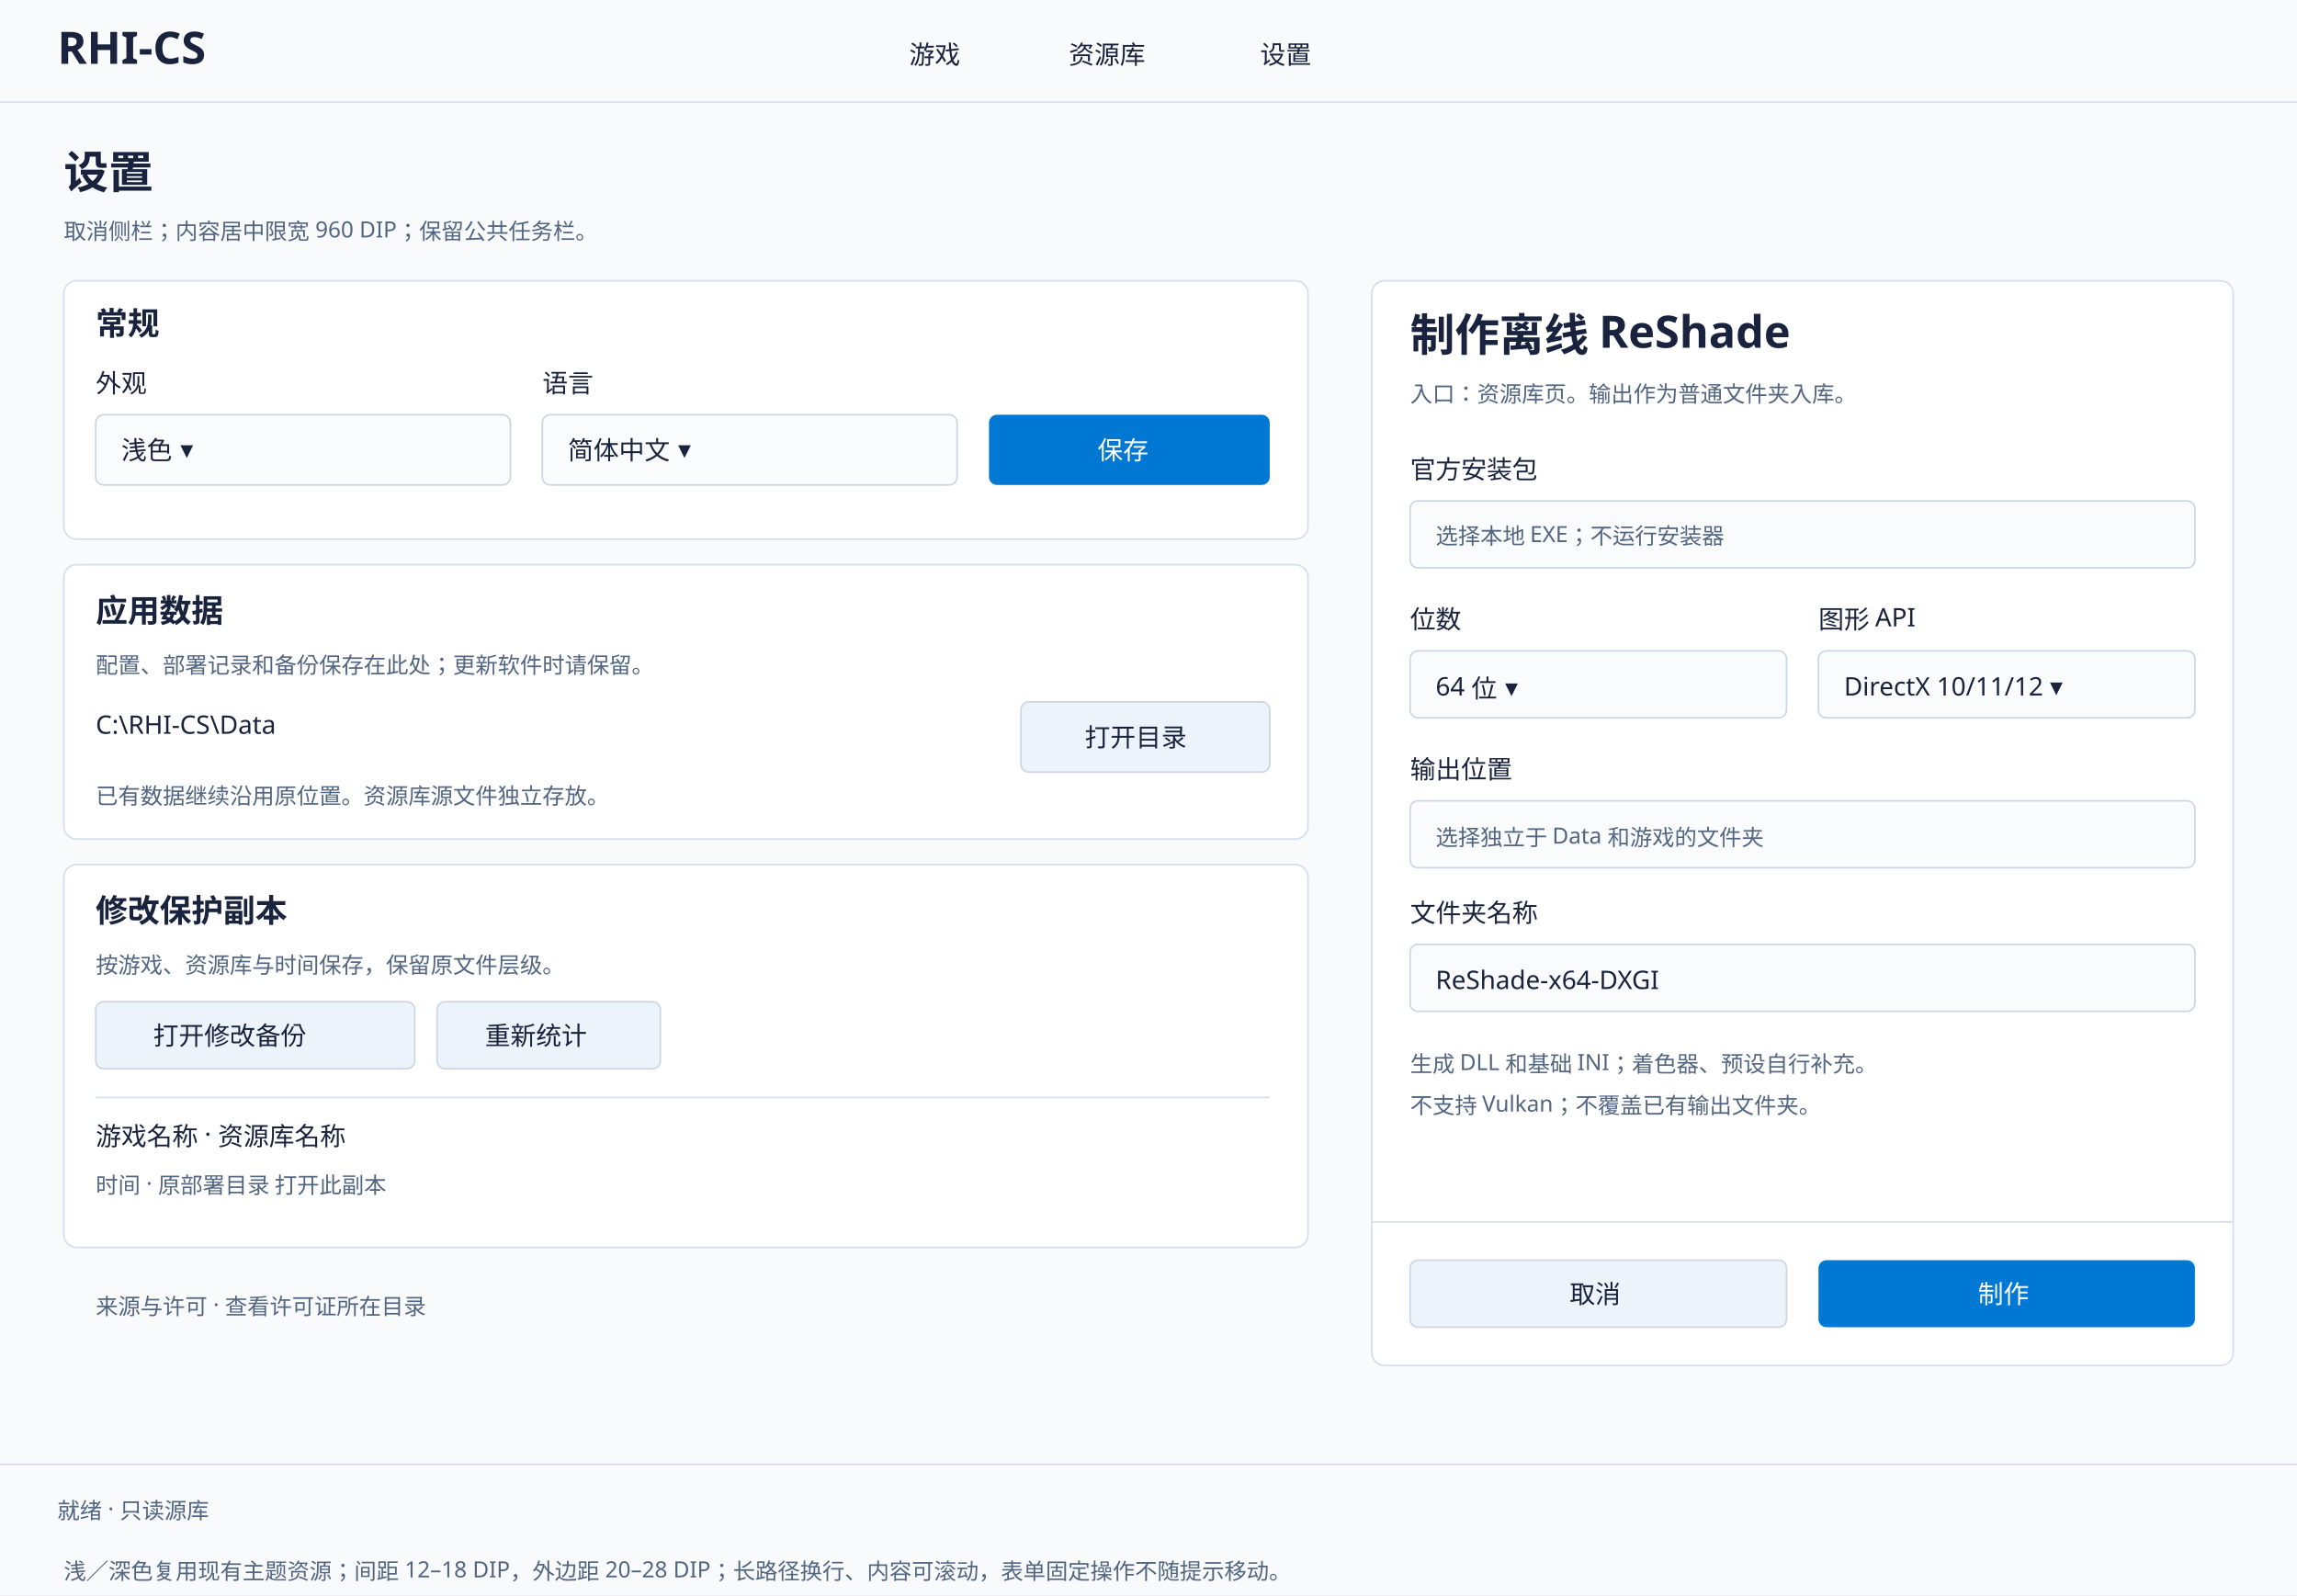
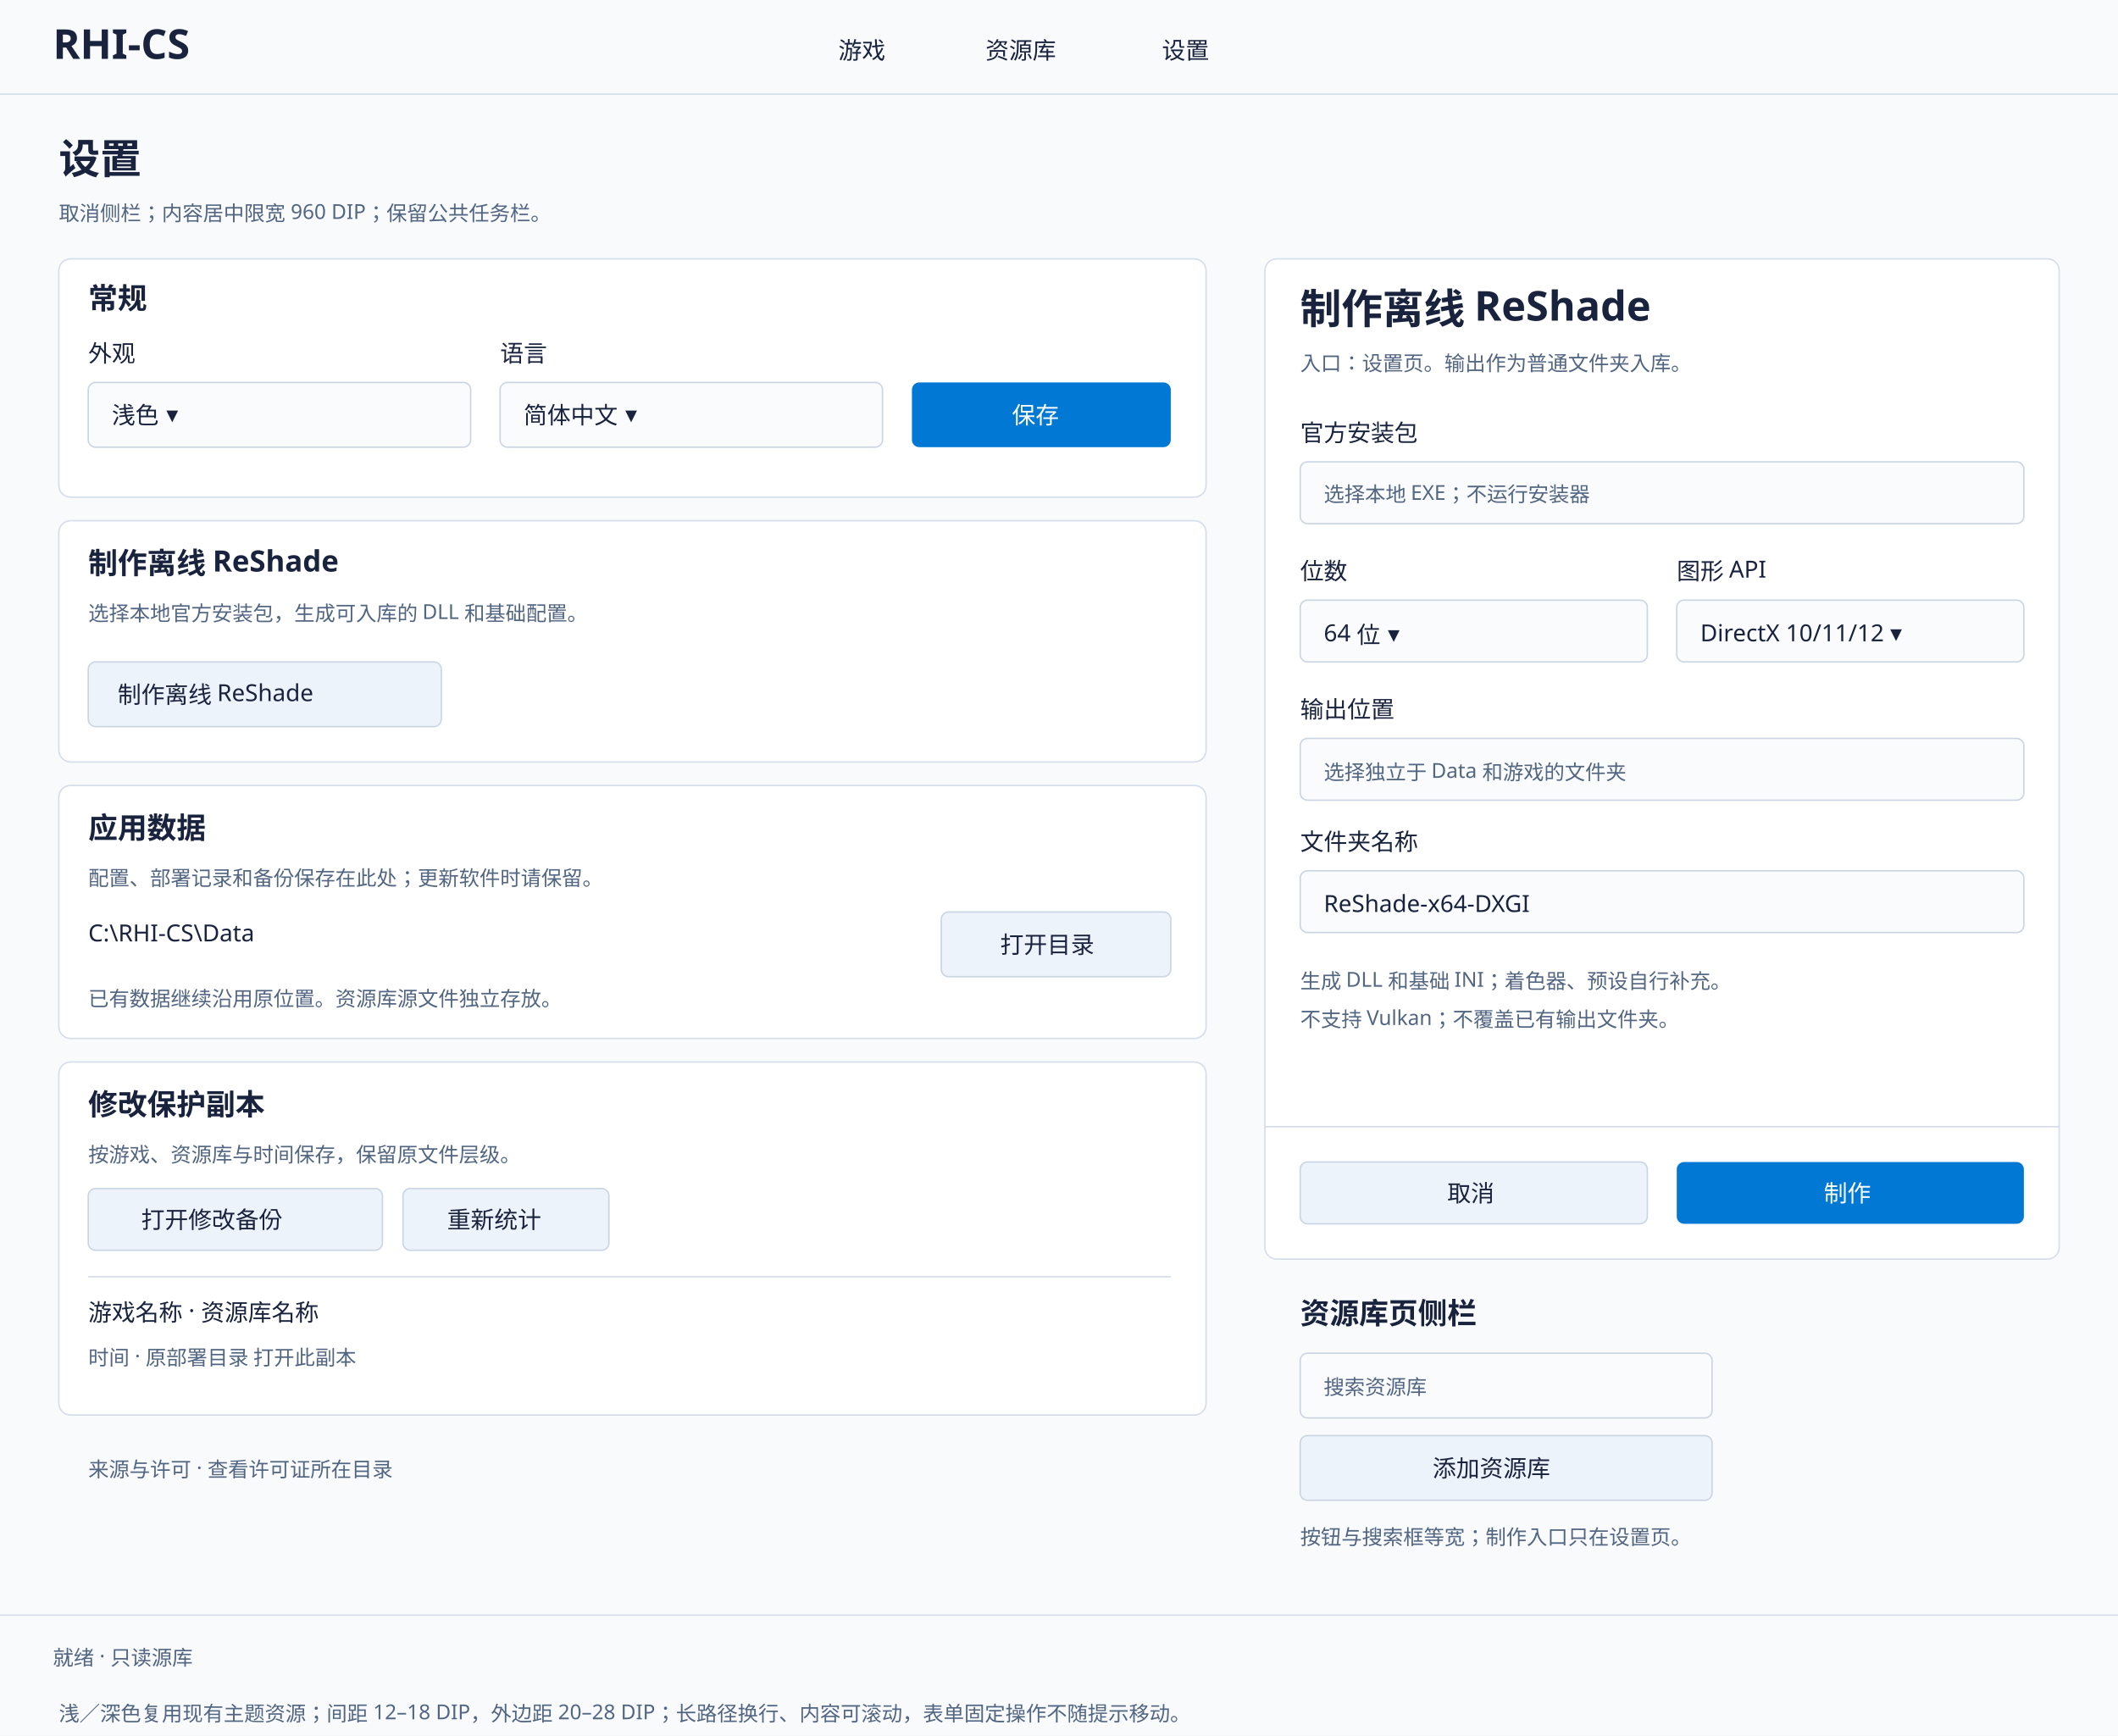
- <svg xmlns="http://www.w3.org/2000/svg" width="1440" height="1000" viewBox="0 0 1440 1000">
+ <svg xmlns="http://www.w3.org/2000/svg" width="1440" height="1180" viewBox="0 0 1440 1180">
  <style>text{font-family:'Segoe UI','Microsoft YaHei',sans-serif;fill:#19233d;font-size:16px}.title{font-size:28px;font-weight:600}.h{font-size:20px;font-weight:600}.muted{fill:#526581;font-size:14px}.card{fill:white;stroke:#d6deeb;rx:8}.field{fill:#fafbfc;stroke:#ccd6e3;rx:5}.button{fill:#edf3fa;stroke:#ccd6e3;rx:5}</style>
-   <rect width="1440" height="1000" fill="#f8fafc" />
+   <rect width="1440" height="1180" fill="#f8fafc" />
  <text x="36" y="40" class="title">RHI-CS</text>
  <text x="570" y="40">游戏</text>
  <text x="670" y="40">资源库</text>
  <text x="790" y="40" fill="#0078d4">设置</text>
  <path d="M0 64H1440" stroke="#d6deeb" />
  <text x="40" y="118" class="title">设置</text>
  <text x="40" y="150" class="muted">取消侧栏；内容居中限宽 960 DIP；保留公共任务栏。</text>
  <rect x="40" y="176" width="780" height="162" class="card" />
  <text x="60" y="210" class="h">常规</text>
  <text x="60" y="246">外观</text>
  <text x="340" y="246">语言</text>
  <rect x="60" y="260" width="260" height="44" class="field" />
  <text x="76" y="288">浅色 ▾</text>
  <rect x="340" y="260" width="260" height="44" class="field" />
  <text x="356" y="288">简体中文 ▾</text>
  <rect x="620" y="260" width="176" height="44" fill="#0078d4" rx="5" />
  <text x="688" y="288" style="fill:white">保存</text>
-   <rect x="40" y="354" width="780" height="172" class="card" />
-   <text x="60" y="390" class="h">应用数据</text>
-   <text x="60" y="422" class="muted">配置、部署记录和备份保存在此处；更新软件时请保留。</text>
-   <text x="60" y="460">C:\RHI-CS\Data</text>
-   <rect x="640" y="440" width="156" height="44" class="button" />
-   <text x="680" y="468">打开目录</text>
-   <text x="60" y="504" class="muted">已有数据继续沿用原位置。资源库源文件独立存放。</text>
-   <rect x="40" y="542" width="780" height="240" class="card" />
-   <text x="60" y="578" class="h">修改保护副本</text>
-   <text x="60" y="610" class="muted">按游戏、资源库与时间保存，保留原文件层级。</text>
-   <rect x="60" y="628" width="200" height="42" class="button" />
-   <text x="96" y="655">打开修改备份</text>
-   <rect x="274" y="628" width="140" height="42" class="button" />
-   <text x="304" y="655">重新统计</text>
-   <path d="M60 688H796" stroke="#d6deeb" />
-   <text x="60" y="718">游戏名称 · 资源库名称</text>
-   <text x="60" y="748" class="muted">时间 · 原部署目录                    打开此副本</text>
-   <text x="60" y="824" class="muted">来源与许可 · 查看许可证所在目录</text>
+   <rect x="40" y="354" width="780" height="164" class="card" />
+   <text x="60" y="390" class="h">制作离线 ReShade</text>
+   <text x="60" y="422" class="muted">选择本地官方安装包，生成可入库的 DLL 和基础配置。</text>
+   <rect x="60" y="450" width="240" height="44" class="button" />
+   <text x="80" y="478">制作离线 ReShade</text>
+   <g transform="translate(0 180)">
+     <rect x="40" y="354" width="780" height="172" class="card" />
+     <text x="60" y="390" class="h">应用数据</text>
+     <text x="60" y="422" class="muted">配置、部署记录和备份保存在此处；更新软件时请保留。</text>
+     <text x="60" y="460">C:\RHI-CS\Data</text>
+     <rect x="640" y="440" width="156" height="44" class="button" />
+     <text x="680" y="468">打开目录</text>
+     <text x="60" y="504" class="muted">已有数据继续沿用原位置。资源库源文件独立存放。</text>
+     <rect x="40" y="542" width="780" height="240" class="card" />
+     <text x="60" y="578" class="h">修改保护副本</text>
+     <text x="60" y="610" class="muted">按游戏、资源库与时间保存，保留原文件层级。</text>
+     <rect x="60" y="628" width="200" height="42" class="button" />
+     <text x="96" y="655">打开修改备份</text>
+     <rect x="274" y="628" width="140" height="42" class="button" />
+     <text x="304" y="655">重新统计</text>
+     <path d="M60 688H796" stroke="#d6deeb" />
+     <text x="60" y="718">游戏名称 · 资源库名称</text>
+     <text x="60" y="748" class="muted">时间 · 原部署目录                    打开此副本</text>
+     <text x="60" y="824" class="muted">来源与许可 · 查看许可证所在目录</text>
+   </g>
  <rect x="860" y="176" width="540" height="680" class="card" />
  <text x="884" y="220" class="title">制作离线 ReShade</text>
-   <text x="884" y="252" class="muted">入口：资源库页。输出作为普通文件夹入库。</text>
+   <text x="884" y="252" class="muted">入口：设置页。输出作为普通文件夹入库。</text>
  <text x="884" y="300">官方安装包</text>
  <rect x="884" y="314" width="492" height="42" class="field" />
  <text x="900" y="341" class="muted">选择本地 EXE；不运行安装器</text>
  <text x="884" y="394">位数</text>
  <text x="1140" y="394">图形 API</text>
  <rect x="884" y="408" width="236" height="42" class="field" />
  <rect x="1140" y="408" width="236" height="42" class="field" />
  <text x="900" y="436">64 位 ▾</text>
  <text x="1156" y="436">DirectX 10/11/12 ▾</text>
  <text x="884" y="488">输出位置</text>
  <rect x="884" y="502" width="492" height="42" class="field" />
  <text x="900" y="530" class="muted">选择独立于 Data 和游戏的文件夹</text>
  <text x="884" y="578">文件夹名称</text>
  <rect x="884" y="592" width="492" height="42" class="field" />
  <text x="900" y="620">ReShade-x64-DXGI</text>
  <text x="884" y="672" class="muted">生成 DLL 和基础 INI；着色器、预设自行补充。</text>
  <text x="884" y="698" class="muted">不支持 Vulkan；不覆盖已有输出文件夹。</text>
  <path d="M860 766H1400" stroke="#d6deeb" />
  <rect x="884" y="790" width="236" height="42" class="button" />
  <text x="984" y="817">取消</text>
  <rect x="1140" y="790" width="236" height="42" fill="#0078d4" rx="5" />
  <text x="1240" y="817" style="fill:white">制作</text>
-   <path d="M0 918H1440" stroke="#d6deeb" />
-   <text x="36" y="952" class="muted">就绪 · 只读源库</text>
-   <text x="40" y="990" class="muted">浅／深色复用现有主题资源；间距 12–18 DIP，外边距 20–28 DIP；长路径换行、内容可滚动，表单固定操作不随提示移动。</text>
+   <text x="884" y="900" class="h">资源库页侧栏</text>
+   <rect x="884" y="920" width="280" height="44" class="field" />
+   <text x="900" y="948" class="muted">搜索资源库</text>
+   <rect x="884" y="976" width="280" height="44" class="button" />
+   <text x="974" y="1004">添加资源库</text>
+   <text x="884" y="1050" class="muted">按钮与搜索框等宽；制作入口只在设置页。</text>
+   <path d="M0 1098H1440" stroke="#d6deeb" />
+   <text x="36" y="1132" class="muted">就绪 · 只读源库</text>
+   <text x="40" y="1170" class="muted">浅／深色复用现有主题资源；间距 12–18 DIP，外边距 20–28 DIP；长路径换行、内容可滚动，表单固定操作不随提示移动。</text>
</svg>
